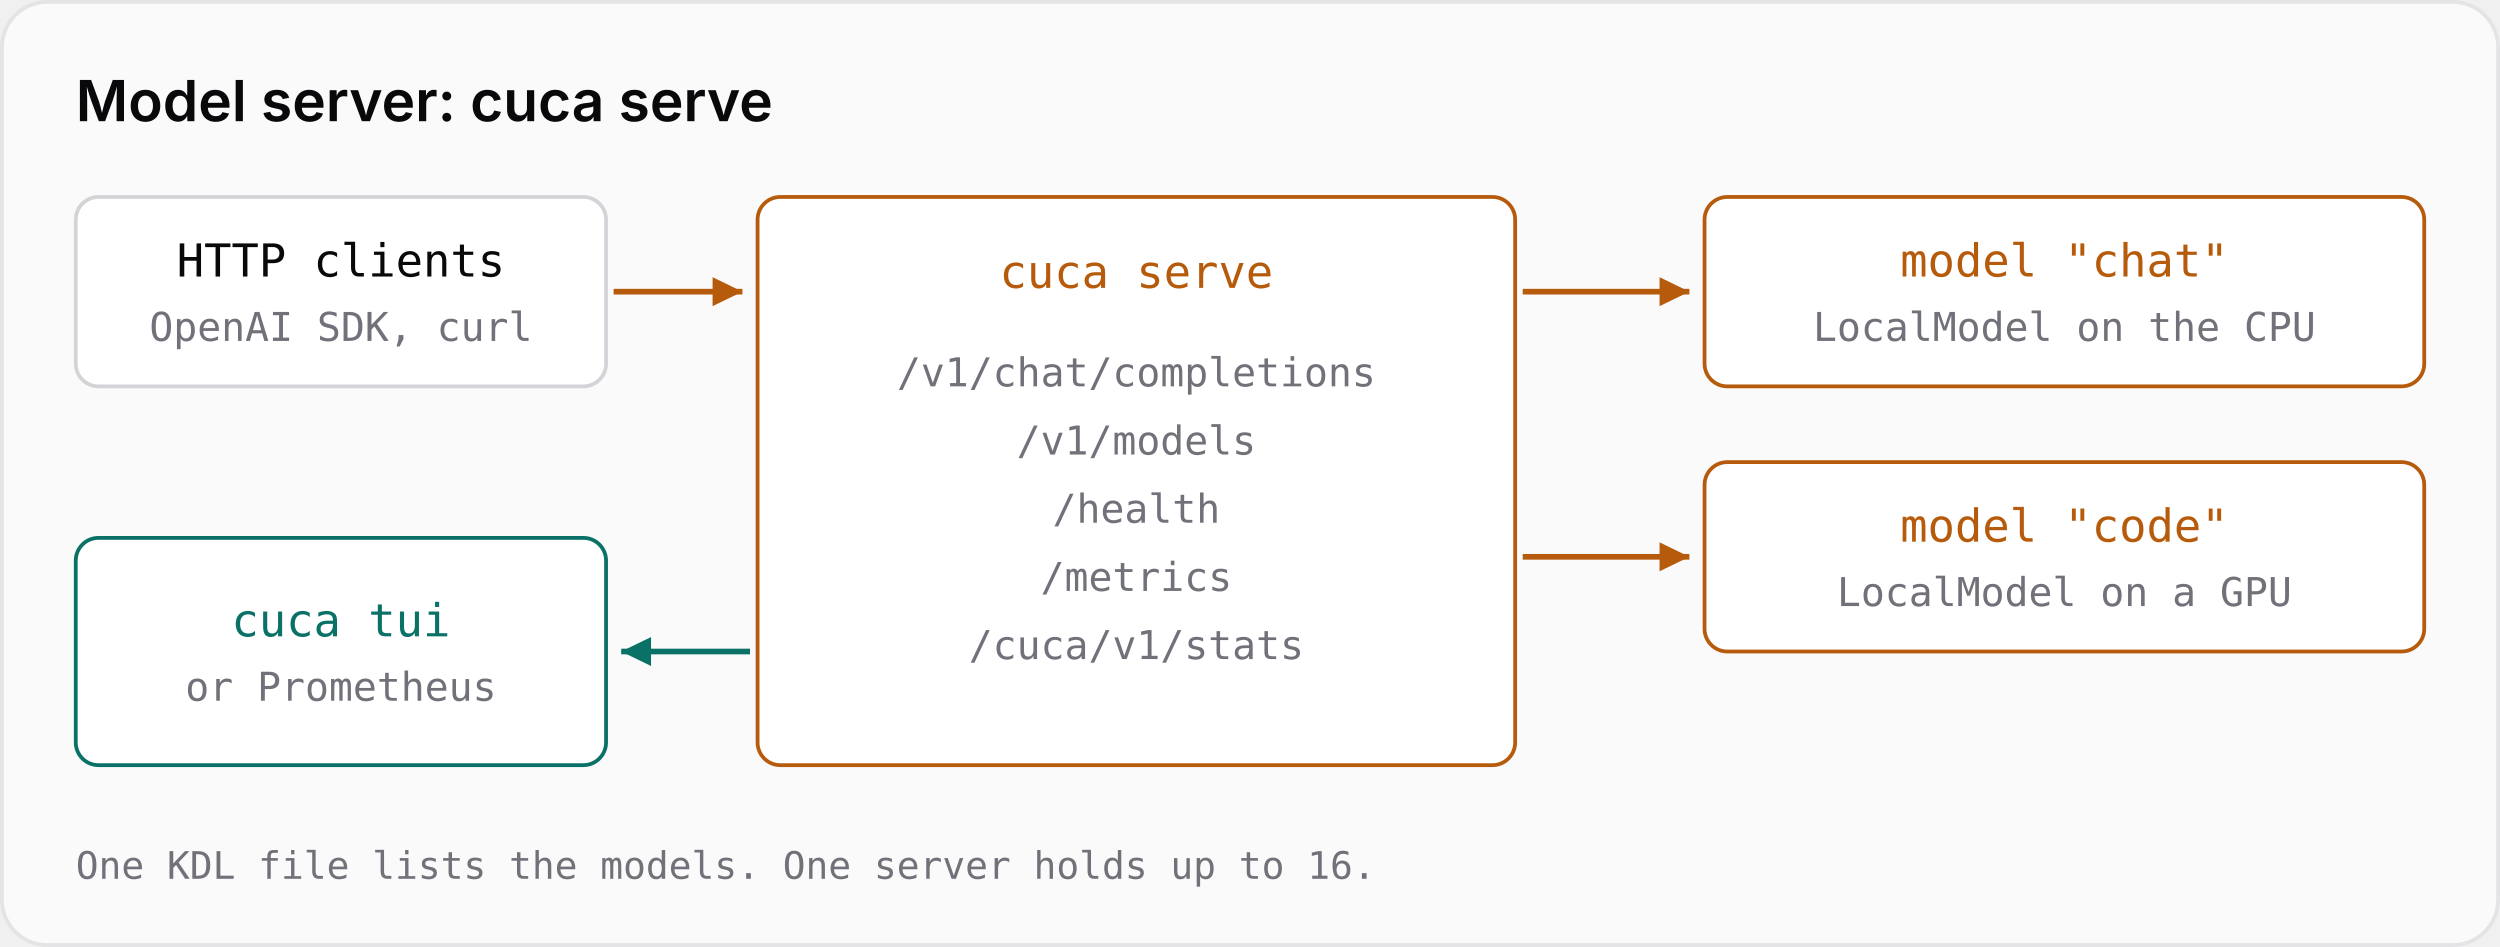
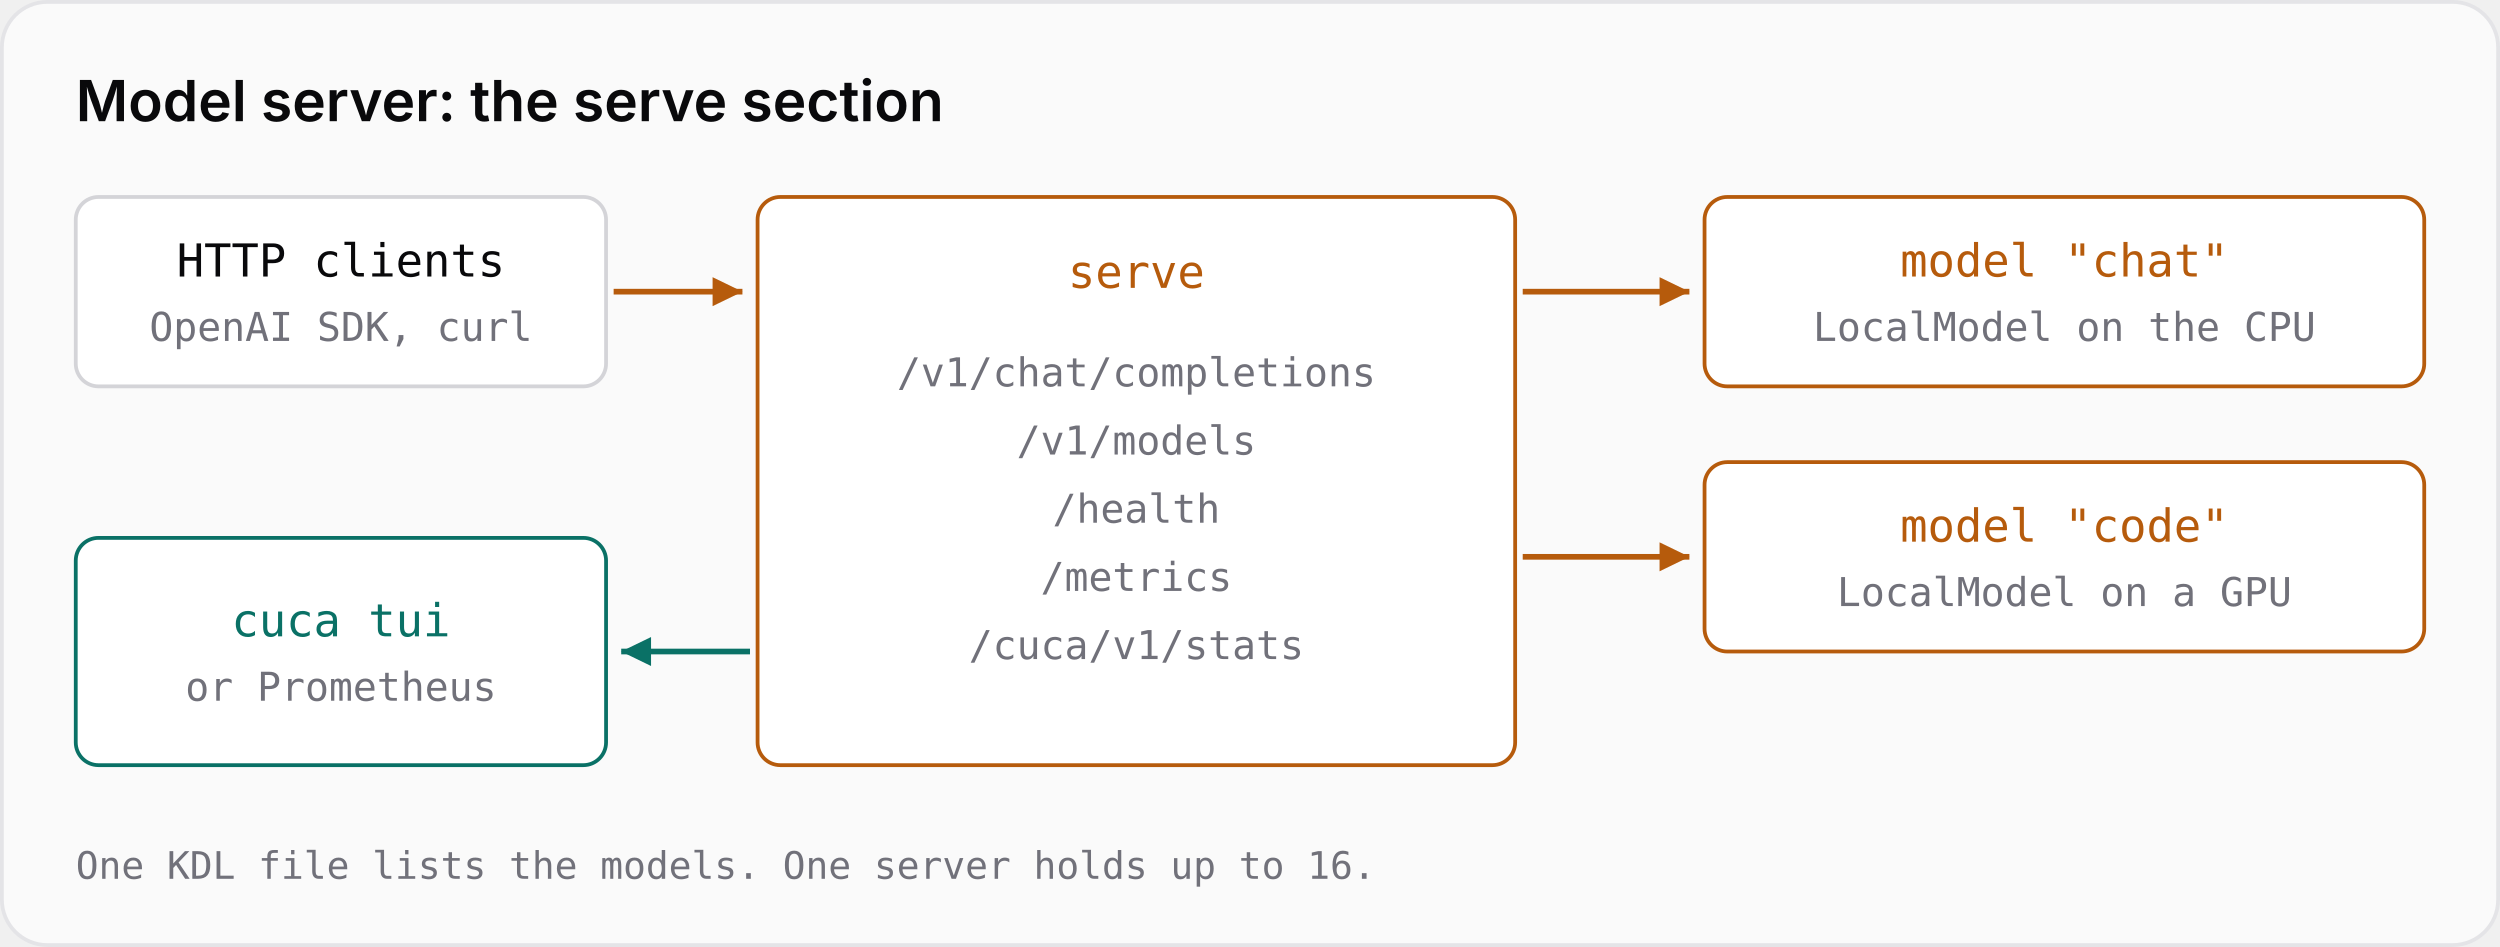
<svg xmlns="http://www.w3.org/2000/svg" viewBox="0 0 660 250" width="660" height="250" role="img" aria-labelledby="title desc">
  <style>
    .frame { fill: #fafafa; stroke: #e4e4e7; }
    text { font-family: ui-monospace, SFMono-Regular, Menlo, Consolas, monospace; font-size: 10.5px; fill: #71717a; }
    .t-title { font-family: system-ui, -apple-system, "Segoe UI", sans-serif; font-size: 15px; font-weight: 600; fill: #09090b; }
    .t-lbl { font-size: 12px; fill: #09090b; }
    .t-ax { font-size: 10px; }
    .t-mid { text-anchor: middle; }
    .t-data { fill: #b65b0c; }
    .t-ctl { fill: #0a7166; }
    .t-bnd { fill: #7030c6; }
    .blk { fill: #ffffff; stroke: #d4d4d8; stroke-width: 1; }
    .blk-data { stroke: #b65b0c; }
    .blk-ctl { stroke: #0a7166; }
    .blk-bnd { stroke: #7030c6; }
    .arw { fill: none; stroke: #71717a; stroke-width: 1.5; }
    .arw-data { stroke: #b65b0c; }
    .arw-ctl { stroke: #0a7166; }
    .arw-bnd { stroke: #7030c6; stroke-dasharray: 5 4; }
    .head { fill: #71717a; }
    .head-data { fill: #b65b0c; }
    .head-ctl { fill: #0a7166; }
    .head-bnd { fill: #7030c6; }
    @media (prefers-color-scheme: dark) {
      .frame { fill: #111114; stroke: #2a2a30; }
      text { fill: #a1a1aa; }
      .t-title, .t-lbl { fill: #fafafa; }
      .t-data { fill: #fba337; }
      .t-ctl { fill: #29c7b2; }
      .t-bnd { fill: #bb8df6; }
      .blk { fill: #1b1b1f; stroke: #35353b; }
      .blk-data { stroke: #fba337; }
      .blk-ctl { stroke: #29c7b2; }
      .blk-bnd { stroke: #bb8df6; }
      .arw { stroke: #a1a1aa; }
      .arw-data { stroke: #fba337; }
      .arw-ctl { stroke: #29c7b2; }
      .arw-bnd { stroke: #bb8df6; }
      .head { fill: #a1a1aa; }
      .head-data { fill: #fba337; }
      .head-ctl { fill: #29c7b2; }
      .head-bnd { fill: #bb8df6; }
    }
  </style>
  <defs>
    <marker id="a" viewBox="0 0 8 8" refX="7" refY="4" markerWidth="6" markerHeight="6" orient="auto">
      <path class="head" d="M0 0.6 L7 4 L0 7.4 z" />
    </marker>
    <marker id="a-data" viewBox="0 0 8 8" refX="7" refY="4" markerWidth="6" markerHeight="6" orient="auto">
      <path class="head-data" d="M0 0.6 L7 4 L0 7.4 z" />
    </marker>
    <marker id="a-ctl" viewBox="0 0 8 8" refX="7" refY="4" markerWidth="6" markerHeight="6" orient="auto">
      <path class="head-ctl" d="M0 0.6 L7 4 L0 7.4 z" />
    </marker>
    <marker id="a-bnd" viewBox="0 0 8 8" refX="7" refY="4" markerWidth="6" markerHeight="6" orient="auto">
      <path class="head-bnd" d="M0 0.6 L7 4 L0 7.4 z" />
    </marker>
  </defs>
  <rect class="frame" x="0.5" y="0.5" width="659" height="249" rx="12" />
-   <text class="t-title" x="20" y="32">Model server: cuca serve</text>
+   <text class="t-title" x="20" y="32">Model server: the serve section</text>
  <rect class="blk" x="20" y="52" width="140" height="50" rx="6" />
  <text class="t-lbl t-mid" x="90" y="73">HTTP clients</text>
  <text class="t-mid" x="90" y="90">OpenAI SDK, curl</text>
  <rect class="blk blk-data" x="200" y="52" width="200" height="150" rx="6" />
-   <text class="t-lbl t-mid t-data" x="300" y="76">cuca serve</text>
+   <text class="t-lbl t-mid t-data" x="300" y="76">serve</text>
  <text class="t-mid" x="300" y="102">/v1/chat/completions</text>
  <text class="t-mid" x="300" y="120">/v1/models</text>
  <text class="t-mid" x="300" y="138">/health</text>
  <text class="t-mid" x="300" y="156">/metrics</text>
  <text class="t-mid" x="300" y="174">/cuca/v1/stats</text>
  <rect class="blk blk-data" x="450" y="52" width="190" height="50" rx="6" />
  <text class="t-lbl t-mid t-data" x="545" y="73">model "chat"</text>
  <text class="t-mid" x="545" y="90">LocalModel on the CPU</text>
  <rect class="blk blk-data" x="450" y="122" width="190" height="50" rx="6" />
  <text class="t-lbl t-mid t-data" x="545" y="143">model "code"</text>
  <text class="t-mid" x="545" y="160">LocalModel on a GPU</text>
  <path class="arw arw-data" d="M162 77 H196" marker-end="url(#a-data)" />
  <path class="arw arw-data" d="M402 77 H446" marker-end="url(#a-data)" />
  <path class="arw arw-data" d="M402 147 H446" marker-end="url(#a-data)" />
  <rect class="blk blk-ctl" x="20" y="142" width="140" height="60" rx="6" />
  <text class="t-lbl t-mid t-ctl" x="90" y="168">cuca tui</text>
  <text class="t-mid" x="90" y="185">or Prometheus</text>
  <path class="arw arw-ctl" d="M198 172 H164" marker-end="url(#a-ctl)" />
  <text class="t-ax" x="20" y="232">One KDL file lists the models. One server holds up to 16.</text>
</svg>
